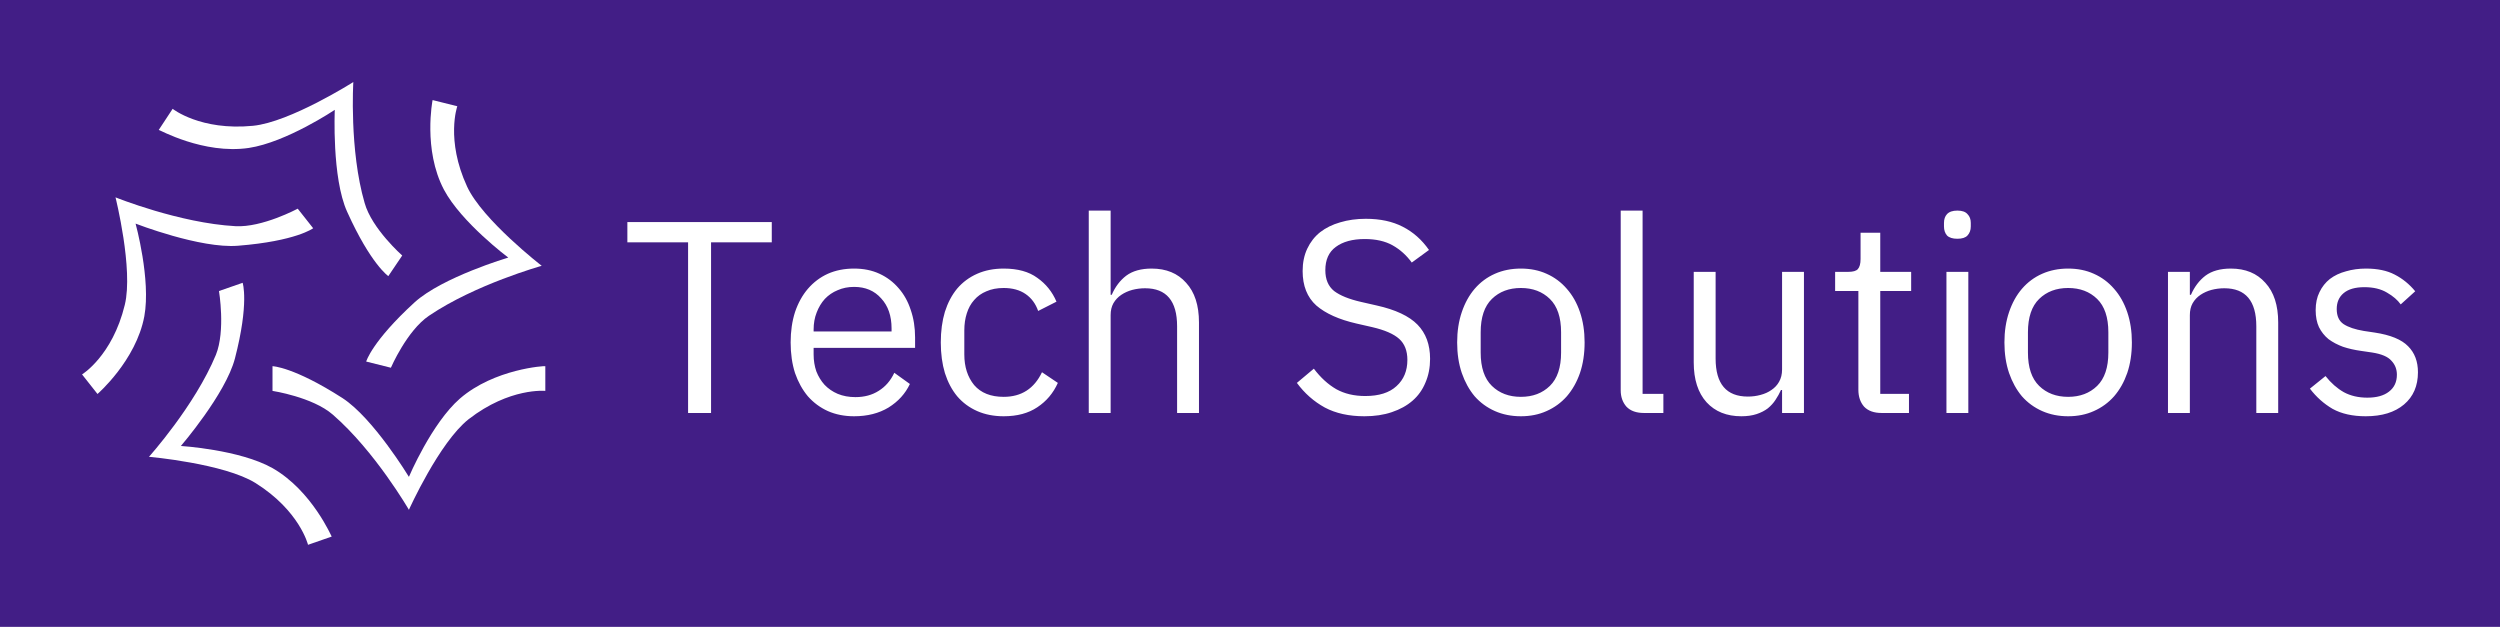
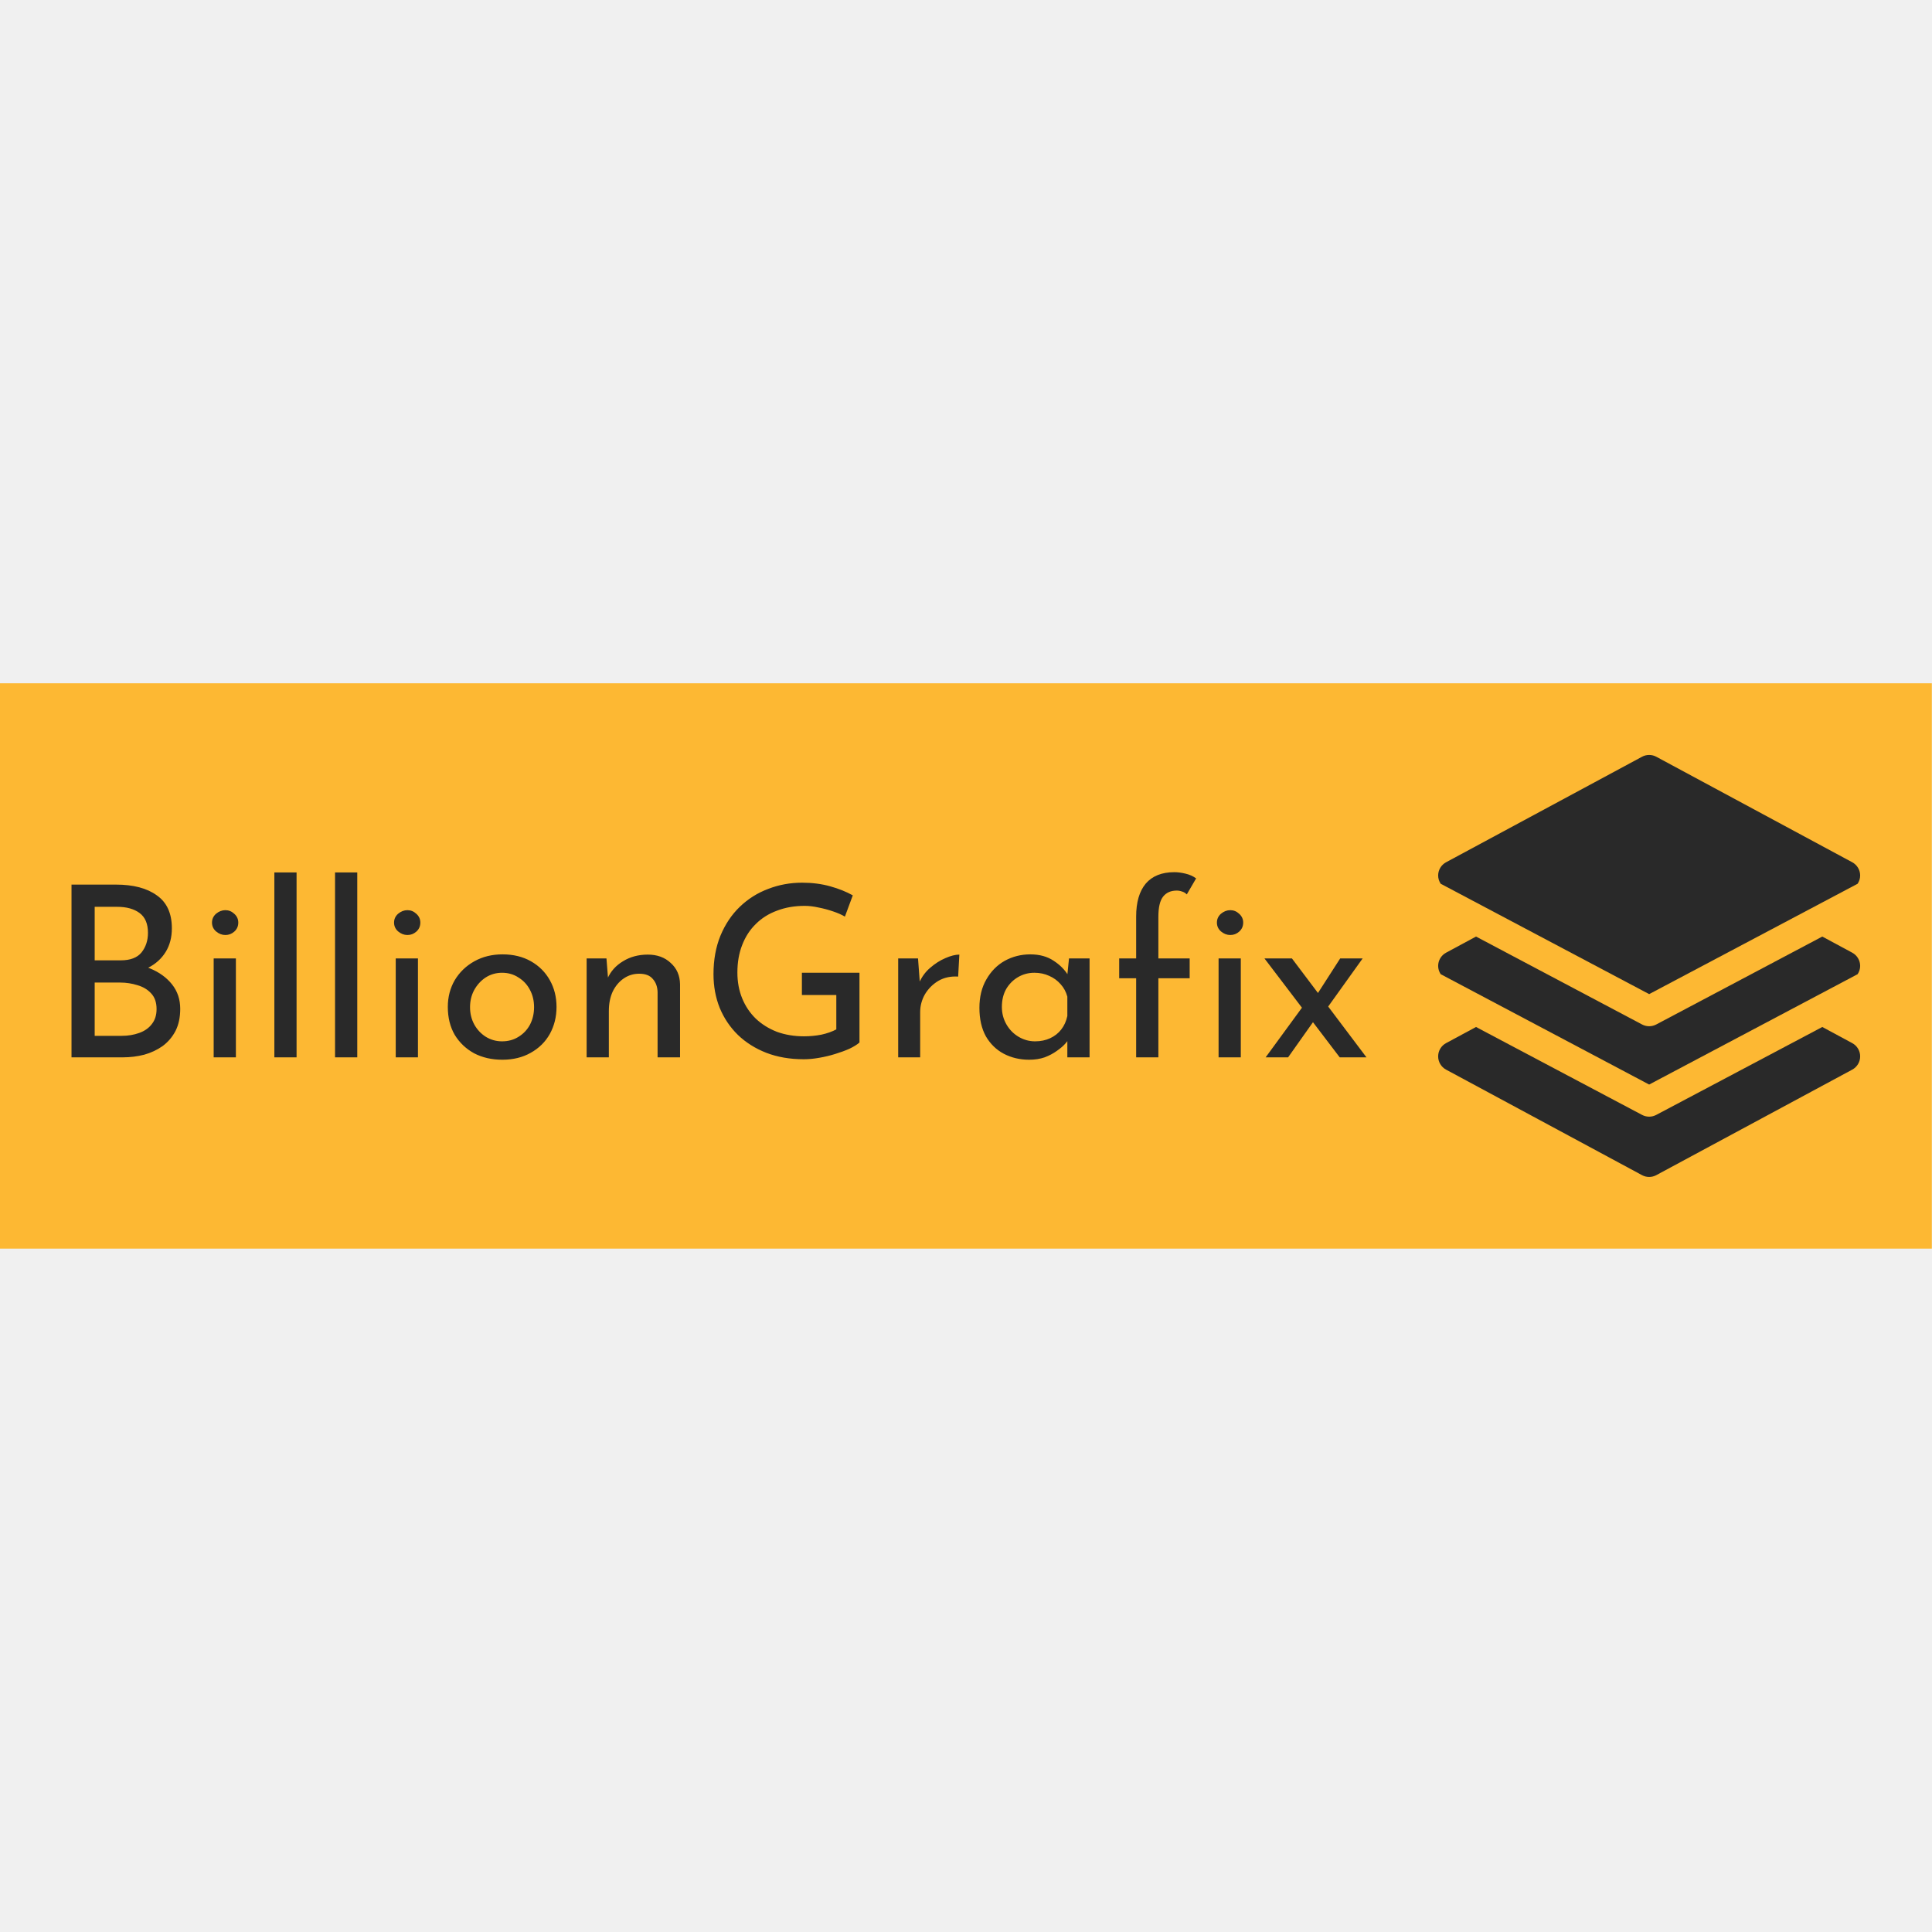
- <svg xmlns="http://www.w3.org/2000/svg" version="1.1" viewBox="-2326.407 -1546.24 9360.264 2347.008">
-   <defs />
-   <g>
-     <rect x="-2326.407" y="-1546.24" width="9360.264" height="2347.008" fill="#421e86" style="" />
-     <g transform="matrix(19.2726,0,0,19.2726,-2115.57,-1335.403)">
+ <svg xmlns="http://www.w3.org/2000/svg" id="body_1" width="800" height="800">
+   <g transform="matrix(0.09661406 0 0 0.09661406 19.32281 437.8225)">
+     <g>
+       <path d="M-200.704 -1603.2L8079.664 -1603.2L8079.664 819.84L-200.704 819.84z" stroke="none" fill="#FDB833" fill-rule="nonzero" />
+       <g transform="matrix(64.596 0 0 64.596 5899.18 -1360.645)">
+         <path d="M28.832 15.546C 28.937 15.386 29 15.198 29 15C 29 14.632 28.798 14.294 28.474 14.12L28.474 14.12L26.488 13.05L15.469 18.884C 15.321 18.961 15.161 19 15 19C 14.839 19 14.679 18.961 14.532 18.884L14.532 18.884L3.513 13.05L1.527 14.12C 1.202 14.294 1 14.632 1 15C 1 15.198 1.063 15.386 1.168 15.546L1.168 15.546L15 22.869L28.832 15.546z" stroke="none" fill="#292929" fill-rule="nonzero" />
+         <path d="M28.474 20.12L26.488 19.05L15.468 24.884C 15.321 24.962 15.161 25 15 25C 14.839 25 14.679 24.961 14.532 24.884L14.532 24.884L3.513 19.05L1.527 20.12C 1.202 20.294 1 20.632 1 21C 1 21.368 1.202 21.706 1.526 21.88L1.526 21.88L14.526 28.88C 14.674 28.96 14.837 29 15 29C 15.163 29 15.326 28.96 15.474 28.88L15.474 28.88L28.474 21.88C 28.798 21.706 29 21.368 29 21C 29 20.632 28.798 20.294 28.474 20.12z" stroke="none" fill="#292929" fill-rule="nonzero" />
+         <path d="M15 16.869L28.832 9.546C 28.937 9.385 29 9.198 29 9C 29 8.632 28.798 8.294 28.474 8.12L28.474 8.12L15.474 1.12C 15.179 0.961 14.822 0.961 14.527 1.12L14.527 1.12L1.527 8.12C 1.202 8.294 1 8.632 1 9C 1 9.198 1.063 9.385 1.168 9.546L1.168 9.546L15 16.869z" stroke="none" fill="#292929" fill-rule="nonzero" />
+       </g>
      <g>
-         <path d="M78.4,66.5c-5.5,4.8-9.9,15.2-9.9,15.2s-6.9-11.4-12.9-15.3c-9.5-6.1-13.6-6.2-13.6-6.2V65c0,0,7.8,1.2,11.7,4.6   c8.2,7.1,14.8,18.5,14.8,18.5S74.4,75,80.1,70.5C88.1,64.3,95,65,95,65v-4.8C95,60.1,85.1,60.7,78.4,66.5z" fill="#ffffff" style="" />
-         <path d="M42,80c-6.4-3.6-17.8-4.3-17.8-4.3s8.7-10.1,10.5-17C37.5,47.9,36.2,44,36.2,44l-4.6,1.6c0,0,1.3,7.7-0.6,12.4   c-4.1,9.9-13,19.8-13,19.8s14.6,1.3,20.7,5.1c8.6,5.4,10.2,12,10.2,12l4.6-1.6C53.5,93.4,49.7,84.4,42,80z" fill="#ffffff" style="" />
-         <path d="M35.3,36.8c11.3-0.9,14.6-3.4,14.6-3.4l-3-3.8c0,0-6.9,3.7-12.1,3.4c-10.9-0.6-23.3-5.6-23.3-5.6s3.5,14,1.8,20.9   C10.9,58.2,5,61.8,5,61.8l3,3.8c0,0,7.5-6.5,9.1-15.1c1.3-7.1-1.7-18-1.7-18S28,37.4,35.3,36.8z" fill="#ffffff" style="" />
-         <path d="M37.4,17.8c7.3-1.1,16.7-7.4,16.7-7.4s-0.6,13.2,2.4,19.8c4.6,10.2,8,12.5,8,12.5l2.7-4c0,0-5.9-5.2-7.3-10.2   C56.9,18.2,57.7,5,57.7,5s-12.3,7.8-19.5,8.5c-10.2,1-15.6-3.3-15.6-3.3l-2.7,4.1C19.9,14.2,28.6,19.1,37.4,17.8z" fill="#ffffff" style="" />
-         <path d="M65,60.5c0,0,3.1-7.2,7.4-10.1c9-6.1,21.9-9.7,21.9-9.7s-11.5-8.9-14.5-15.4c-4.2-9.1-1.9-15.6-1.9-15.6l-4.8-1.2   c0,0-1.9,9.6,2.2,17.4c3.4,6.4,12.5,13.2,12.5,13.2S75,42.9,69.6,47.8c-8.3,7.6-9.4,11.5-9.4,11.5L65,60.5z" fill="#ffffff" style="" />
-       </g>
-       <defs />
-     </g>
-     <g>
-       <g transform="matrix(1.024,0,0,-1.024,0,0)">
-         <path d="M550 624L328 624L328 0L244 0L244 624L22 624L22 698L550 698L550 624ZM851 -12Q798 -12 755 7Q713 26 682 61Q652 97 635 146Q619 196 619 258Q619 319 635 369Q652 419 682 454Q713 490 755 509Q798 528 851 528Q903 528 944 509Q985 490 1014 456Q1043 423 1058 377Q1074 331 1074 276L1074 238L703 238L703 214Q703 181 713 152Q724 124 743 103Q763 82 791 70Q820 58 856 58Q905 58 941 81Q978 104 998 147L1055 106Q1030 53 977 20Q924 -12 851 -12ZM851 461Q818 461 791 449Q764 438 744 417Q725 396 714 367Q703 339 703 305L703 298L988 298L988 309Q988 378 950 419Q913 461 851 461ZM1398 -12Q1344 -12 1301 7Q1258 26 1228 61Q1199 96 1183 146Q1168 196 1168 258Q1168 320 1183 370Q1199 420 1228 455Q1258 490 1301 509Q1344 528 1398 528Q1475 528 1521 494Q1568 461 1591 407L1524 373Q1510 413 1478 435Q1446 457 1398 457Q1362 457 1335 445Q1308 434 1290 413Q1272 393 1263 364Q1254 336 1254 302L1254 214Q1254 146 1290 102Q1327 59 1398 59Q1495 59 1538 149L1596 110Q1571 54 1521 21Q1472 -12 1398 -12ZM1709 0L1709 740L1789 740L1789 432L1793 432Q1812 476 1846 502Q1881 528 1939 528Q2019 528 2065 476Q2112 425 2112 331L2112 0L2032 0L2032 317Q2032 456 1915 456Q1891 456 1868 450Q1846 444 1828 432Q1810 420 1799 401Q1789 383 1789 358L1789 0L1709 0ZM2717 -12Q2632 -12 2572 20Q2512 53 2470 110L2532 162Q2569 113 2614 87Q2659 62 2720 62Q2795 62 2834 98Q2874 134 2874 194Q2874 244 2844 271Q2814 298 2745 314L2688 327Q2592 349 2541 393Q2491 438 2491 519Q2491 565 2508 601Q2525 637 2555 661Q2586 685 2628 697Q2671 710 2722 710Q2801 710 2857 681Q2914 652 2953 596L2890 550Q2861 590 2820 613Q2779 636 2718 636Q2651 636 2612 607Q2574 579 2574 522Q2574 472 2606 446Q2639 421 2705 406L2762 393Q2865 370 2911 323Q2957 276 2957 198Q2957 150 2940 111Q2924 72 2893 45Q2862 18 2817 3Q2773 -12 2717 -12ZM3289 -12Q3237 -12 3194 7Q3151 26 3120 61Q3090 97 3073 146Q3056 196 3056 258Q3056 319 3073 369Q3090 419 3120 454Q3151 490 3194 509Q3237 528 3289 528Q3341 528 3383 509Q3426 490 3457 454Q3488 419 3505 369Q3522 319 3522 258Q3522 196 3505 146Q3488 97 3457 61Q3426 26 3383 7Q3341 -12 3289 -12ZM3289 59Q3354 59 3395 99Q3436 139 3436 221L3436 295Q3436 377 3395 417Q3354 457 3289 457Q3224 457 3183 417Q3142 377 3142 295L3142 221Q3142 139 3183 99Q3224 59 3289 59ZM3810 0L3739 0Q3697 0 3675 23Q3654 47 3654 83L3654 740L3734 740L3734 70L3810 70L3810 0ZM4244 0L4244 84L4240 84Q4232 66 4220 48Q4209 31 4192 17Q4175 4 4151 -4Q4127 -12 4095 -12Q4015 -12 3968 39Q3921 91 3921 185L3921 516L4001 516L4001 199Q4001 60 4119 60Q4143 60 4165 66Q4188 72 4205 84Q4223 96 4233 114Q4244 133 4244 159L4244 516L4324 516L4324 0L4244 0ZM4708 0L4608 0Q4566 0 4544 23Q4523 47 4523 85L4523 446L4438 446L4438 516L4486 516Q4512 516 4521 526Q4531 537 4531 563L4531 659L4603 659L4603 516L4716 516L4716 446L4603 446L4603 70L4708 70L4708 0ZM4885 637Q4859 637 4847 649Q4836 662 4836 682L4836 695Q4836 715 4847 727Q4859 740 4885 740Q4911 740 4922 727Q4934 715 4934 695L4934 682Q4934 662 4922 649Q4911 637 4885 637ZM4845 0L4845 516L4925 516L4925 0L4845 0ZM5290 -12Q5238 -12 5195 7Q5152 26 5121 61Q5091 97 5074 146Q5057 196 5057 258Q5057 319 5074 369Q5091 419 5121 454Q5152 490 5195 509Q5238 528 5290 528Q5342 528 5384 509Q5427 490 5458 454Q5489 419 5506 369Q5523 319 5523 258Q5523 196 5506 146Q5489 97 5458 61Q5427 26 5384 7Q5342 -12 5290 -12ZM5290 59Q5355 59 5396 99Q5437 139 5437 221L5437 295Q5437 377 5396 417Q5355 457 5290 457Q5225 457 5184 417Q5143 377 5143 295L5143 221Q5143 139 5184 99Q5225 59 5290 59ZM5735 0L5655 0L5655 516L5735 516L5735 432L5739 432Q5758 476 5792 502Q5827 528 5885 528Q5965 528 6011 476Q6058 425 6058 331L6058 0L5978 0L5978 317Q5978 456 5861 456Q5837 456 5814 450Q5792 444 5774 432Q5756 420 5745 401Q5735 383 5735 358L5735 0ZM6378 -12Q6306 -12 6257 15Q6209 43 6174 89L6231 135Q6261 97 6298 76Q6335 56 6384 56Q6435 56 6463 78Q6492 100 6492 140Q6492 170 6472 191Q6453 213 6402 221L6361 227Q6325 232 6295 242Q6265 253 6242 270Q6220 288 6207 314Q6195 340 6195 376Q6195 414 6209 442Q6223 471 6247 490Q6272 509 6306 518Q6340 528 6379 528Q6442 528 6484 506Q6527 484 6559 445L6506 397Q6489 421 6456 440Q6423 460 6373 460Q6323 460 6297 438Q6272 417 6272 380Q6272 342 6297 325Q6323 308 6371 300L6411 294Q6497 281 6533 244Q6569 208 6569 149Q6569 74 6518 31Q6467 -12 6378 -12Z" fill="#ffffff" style="" />
+         <g transform="matrix(1.024 0 -0 -1.024 0 0)">
+           <path d="M104 723L290 723C 362.667 723 419.667 708 461 678C 503 648.667 524 602.667 524 540C 524 502 515.333 469 498 441C 480.667 413 456.333 391 425 375C 394.333 359 358 350 316 348L316 348L302 398C 350.667 396.667 394.333 388 433 372C 471.667 356 502.333 333.667 525 305C 547.667 276.333 559 242.333 559 203C 559 167 552.333 136 539 110C 525.667 84.667 507.667 63.667 485 47C 462.333 31 436.667 19 408 11C 379.333 3.667 349.667 0 319 0L319 0L104 0L104 723zM201 406L310 406C 350 406 379 417 397 439C 415 461.667 424 489 424 521C 424 559 412.333 586.667 389 604C 365.667 621.333 334.333 630 295 630L295 630L201 630L201 406zM201 90L314 90C 340.667 90 365 94 387 102C 409.667 110 427.333 122.333 440 139C 453.333 155.667 460 176.667 460 202C 460 230 452.333 252 437 268C 422.333 284 403.333 295.333 380 302C 356.667 309.333 332.667 313 308 313L308 313L201 313L201 90zM699 0L699 414L792 414L792 0L699 0zM692 564C 692 578.667 697.667 591 709 601C 721 611 734 616 748 616C 762 616 774.333 611 785 601C 796.333 591 802 578.667 802 564C 802 548.667 796.333 536 785 526C 774.333 516.667 762 512 748 512C 734 512 721 517 709 527C 697.667 537 692 549.333 692 564zM953 0L953 774L1046 774L1046 0L953 0zM1207 0L1207 774L1300 774L1300 0L1207 0zM1461 0L1461 414L1554 414L1554 0L1461 0zM1454 564C 1454 578.667 1459.667 591 1471 601C 1483 611 1496 616 1510 616C 1524 616 1536.333 611 1547 601C 1558.333 591 1564 578.667 1564 564C 1564 548.667 1558.333 536 1547 526C 1536.333 516.667 1524 512 1510 512C 1496 512 1483 517 1471 527C 1459.667 537 1454 549.333 1454 564zM1679 211C 1679 252.333 1688.667 289.667 1708 323C 1728 356.333 1755.333 382.667 1790 402C 1824.667 421.333 1864 431 1908 431C 1953.333 431 1993 421.333 2027 402C 2061 382.667 2087.334 356.333 2106 323C 2124.667 289.667 2134 252.333 2134 211C 2134 169.667 2124.667 132 2106 98C 2087.334 64.667 2060.667 38.333 2026 19C 1992 -0.333 1952.333 -10 1907 -10C 1863 -10 1823.667 -1 1789 17C 1755 35.667 1728 61.333 1708 94C 1688.667 127.333 1679 166.333 1679 211zM1772 210C 1772 183.333 1778 159 1790 137C 1802 115.667 1818 98.667 1838 86C 1858.667 73.333 1881.333 67 1906 67C 1932 67 1955 73.333 1975 86C 1995.667 98.667 2011.667 115.667 2023 137C 2034.333 159 2040 183.333 2040 210C 2040 236.667 2034.333 260.667 2023 282C 2011.667 304 1995.667 321.333 1975 334C 1955 347.333 1932 354 1906 354C 1880.667 354 1857.667 347.333 1837 334C 1817 320.667 1801 303 1789 281C 1777.667 259.667 1772 236 1772 210zM2260 414L2343 414L2351 313L2347 329C 2360.334 359.667 2382 384 2412 402C 2442 420.667 2476.667 430 2516 430C 2555.334 430 2587.334 418.333 2612 395C 2637.334 372.333 2650.334 342.667 2651 306L2651 306L2651 0L2557 0L2557 273C 2556.334 295.667 2549.667 314 2537 328C 2525 342.667 2506 350 2480 350C 2456 350 2434.334 343.333 2415 330C 2395.667 316.667 2380.334 298.333 2369 275C 2358.334 251.667 2353 224.667 2353 194L2353 194L2353 0L2260 0L2260 414zM3402 354L3402 62C 3392 53.333 3378 44.667 3360 36C 3342 28 3322 20.667 3300 14C 3278.667 7.333 3256.334 2 3233 -2C 3210.334 -6 3189 -8 3169 -8C 3111 -8 3058.667 1 3012 19C 2966 37 2926.334 62 2893 94C 2860.334 126 2835 163.667 2817 207C 2799.667 250.333 2791 297.333 2791 348C 2791 408 2800.667 461.667 2820 509C 2840 557 2867 597.333 2901 630C 2935.667 663.333 2975.334 688.333 3020 705C 3064.667 722.333 3112 731 3162 731C 3204 731 3243 726 3279 716C 3315 706 3346.667 693.333 3374 678L3374 678L3341 589C 3327.667 597 3311 604.333 3291 611C 3271.667 617.667 3251.667 623 3231 627C 3210.334 631.667 3191 634 3173 634C 3130.334 634 3091.667 627.333 3057 614C 3022.334 601.333 2992.667 582.667 2968 558C 2943.334 534 2924.334 504.667 2911 470C 2897.667 436 2891 397.667 2891 355C 2891 315.667 2897.667 279.667 2911 247C 2924.334 214.333 2943.334 186 2968 162C 2992.667 138.667 3022 120.333 3056 107C 3090.667 94.333 3128.667 88 3170 88C 3194.667 88 3219 90.333 3243 95C 3267 100.333 3287.667 107.667 3305 117L3305 117L3305 261L3161 261L3161 354L3402 354zM3564 414L3647 414L3656 294L3651 310C 3661.667 335.333 3677 356.667 3697 374C 3717.667 392 3739 405.667 3761 415C 3783.667 425 3803.334 430 3820 430L3820 430L3815 338C 3783.667 340 3756 334 3732 320C 3708.667 306 3690 287.333 3676 264C 3662.667 240.667 3656 215.667 3656 189L3656 189L3656 0L3564 0L3564 414zM4112 -10C 4073.334 -10 4038 -1.667 4006 15C 3974.667 31.667 3949.667 56 3931 88C 3913 120.667 3904 160.333 3904 207C 3904 253 3913.667 292.667 3933 326C 3952.334 360 3978 386 4010 404C 4042.667 422 4078.334 431 4117 431C 4155.667 431 4188.333 422 4215 404C 4241.667 386.667 4262 366 4276 342L4276 342L4270 326L4279 414L4365 414L4365 0L4272 0L4272 108L4282 84C 4279.333 77.333 4273.333 68.667 4264 58C 4255.333 48 4243.333 37.667 4228 27C 4213.333 16.333 4196.333 7.333 4177 0C 4157.667 -6.667 4136 -10 4112 -10zM4137 67C 4160.333 67 4181.333 71.333 4200 80C 4218.667 88.667 4234 100.667 4246 116C 4258.667 132 4267.333 151 4272 173L4272 173L4272 254C 4266.667 274 4257.333 291.333 4244 306C 4230.667 321.333 4214.667 333 4196 341C 4177.333 349.667 4156.667 354 4134 354C 4109.333 354 4086.667 348 4066 336C 4045.334 324 4028.667 307.333 4016 286C 4004 264.667 3998 239.667 3998 211C 3998 184.333 4004.334 160 4017 138C 4029.667 116 4046.667 98.667 4068 86C 4089.334 73.333 4112.333 67 4137 67zM4653 0L4560 0L4560 331L4489 331L4489 414L4560 414L4560 589C 4560 649 4573.333 695 4600 727C 4627.333 759 4667.333 775 4720 775C 4734 775 4749.333 773 4766 769C 4783.333 765 4798.333 758.333 4811 749L4811 749L4772 682C 4766 688 4759.333 692 4752 694C 4744.667 696.667 4737.333 698 4730 698C 4705.333 698 4686.333 689.667 4673 673C 4659.667 656.333 4653 628 4653 588L4653 588L4653 414L4784 414L4784 331L4653 331L4653 0zM4905 0L4905 414L4998 414L4998 0L4905 0zM4898 564C 4898 578.667 4903.667 591 4915 601C 4927 611 4940 616 4954 616C 4968 616 4980.333 611 4991 601C 5002.333 591 5008 578.667 5008 564C 5008 548.667 5002.333 536 4991 526C 4980.333 516.667 4968 512 4954 512C 4940 512 4927 517 4915 527C 4903.667 537 4898 549.333 4898 564zM5349 192L5315 260L5414 414L5508 414L5349 192zM5212 414L5524 0L5412 0L5097 414L5212 414zM5260 216L5305 154L5196 0L5102 0L5260 216z" stroke="none" fill="#292929" fill-rule="nonzero" />
+         </g>
      </g>
    </g>
  </g>
</svg>
